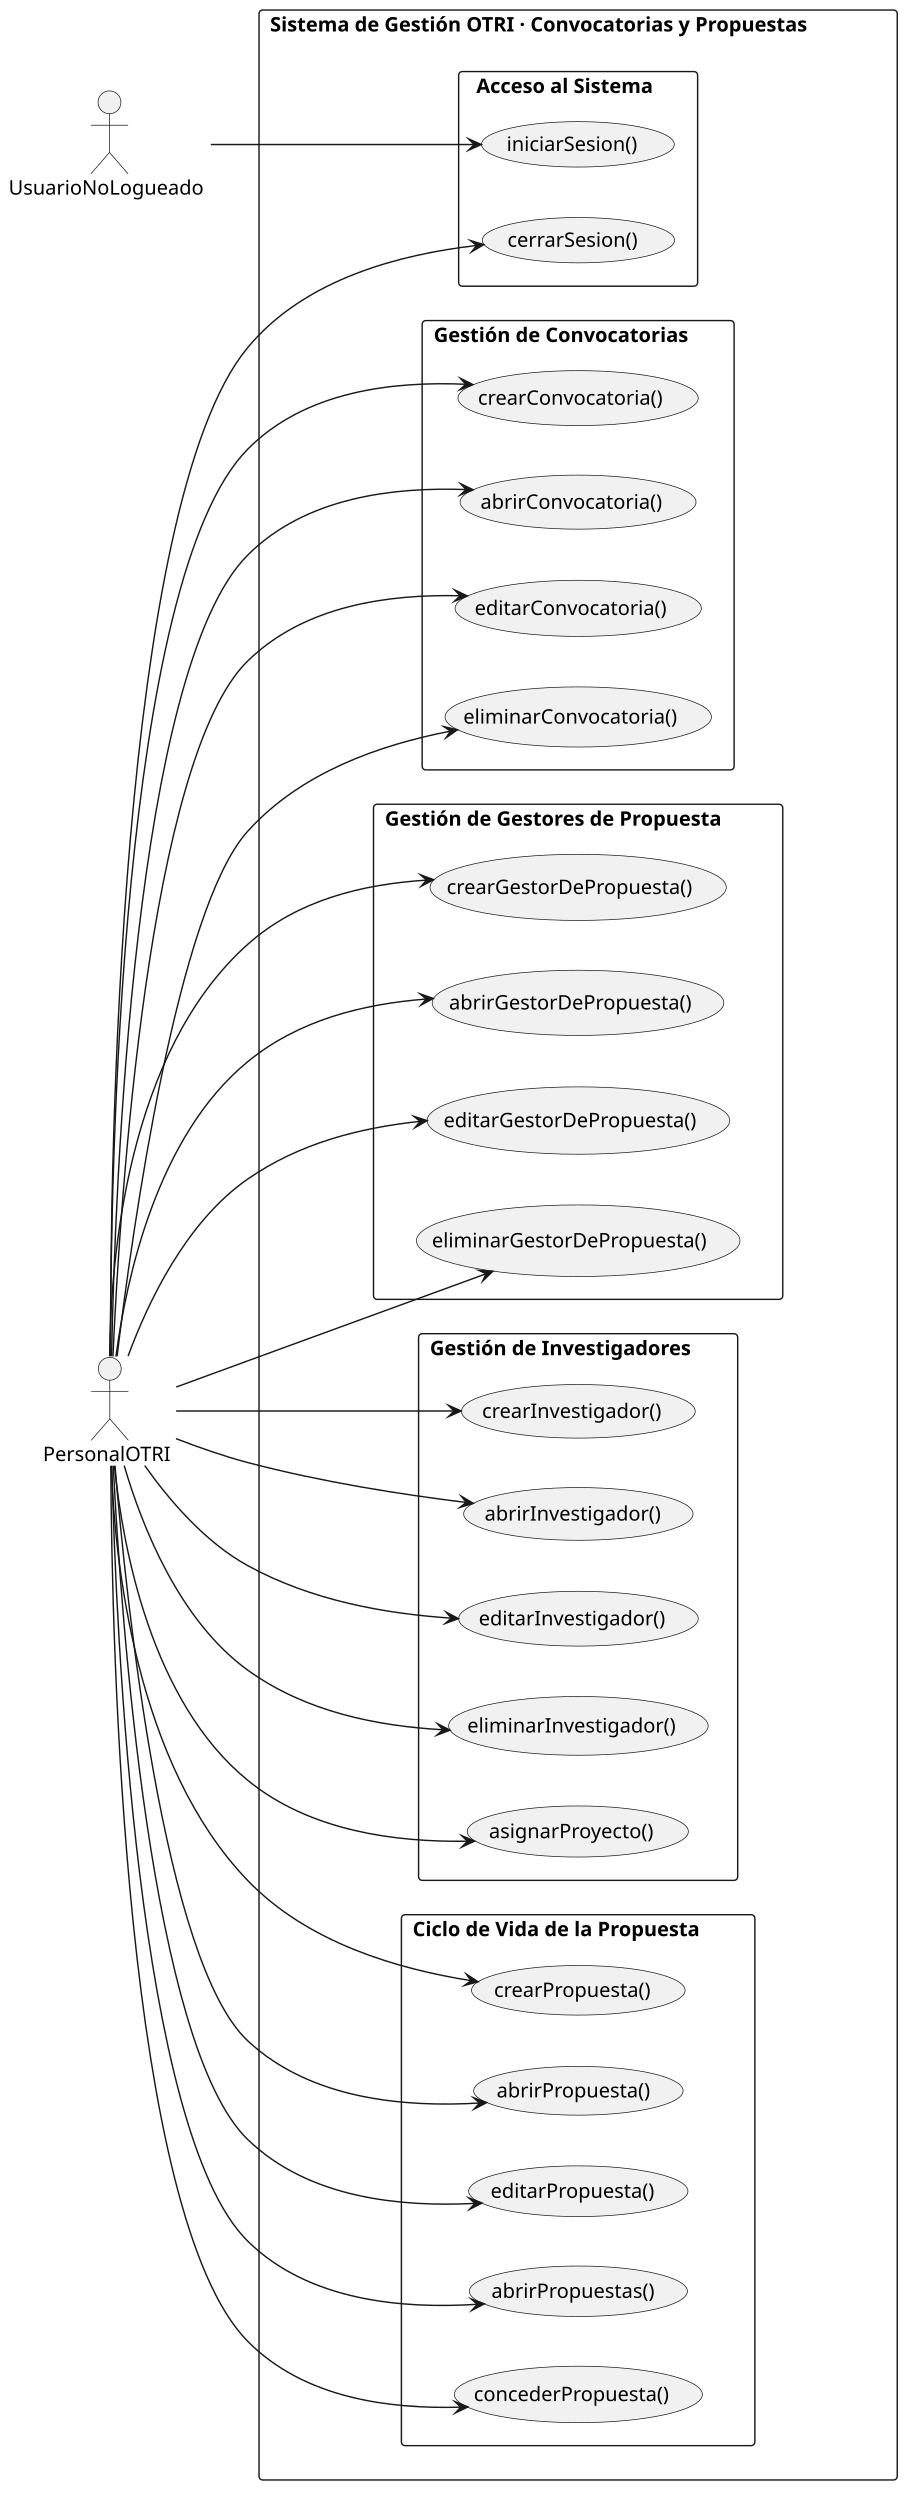
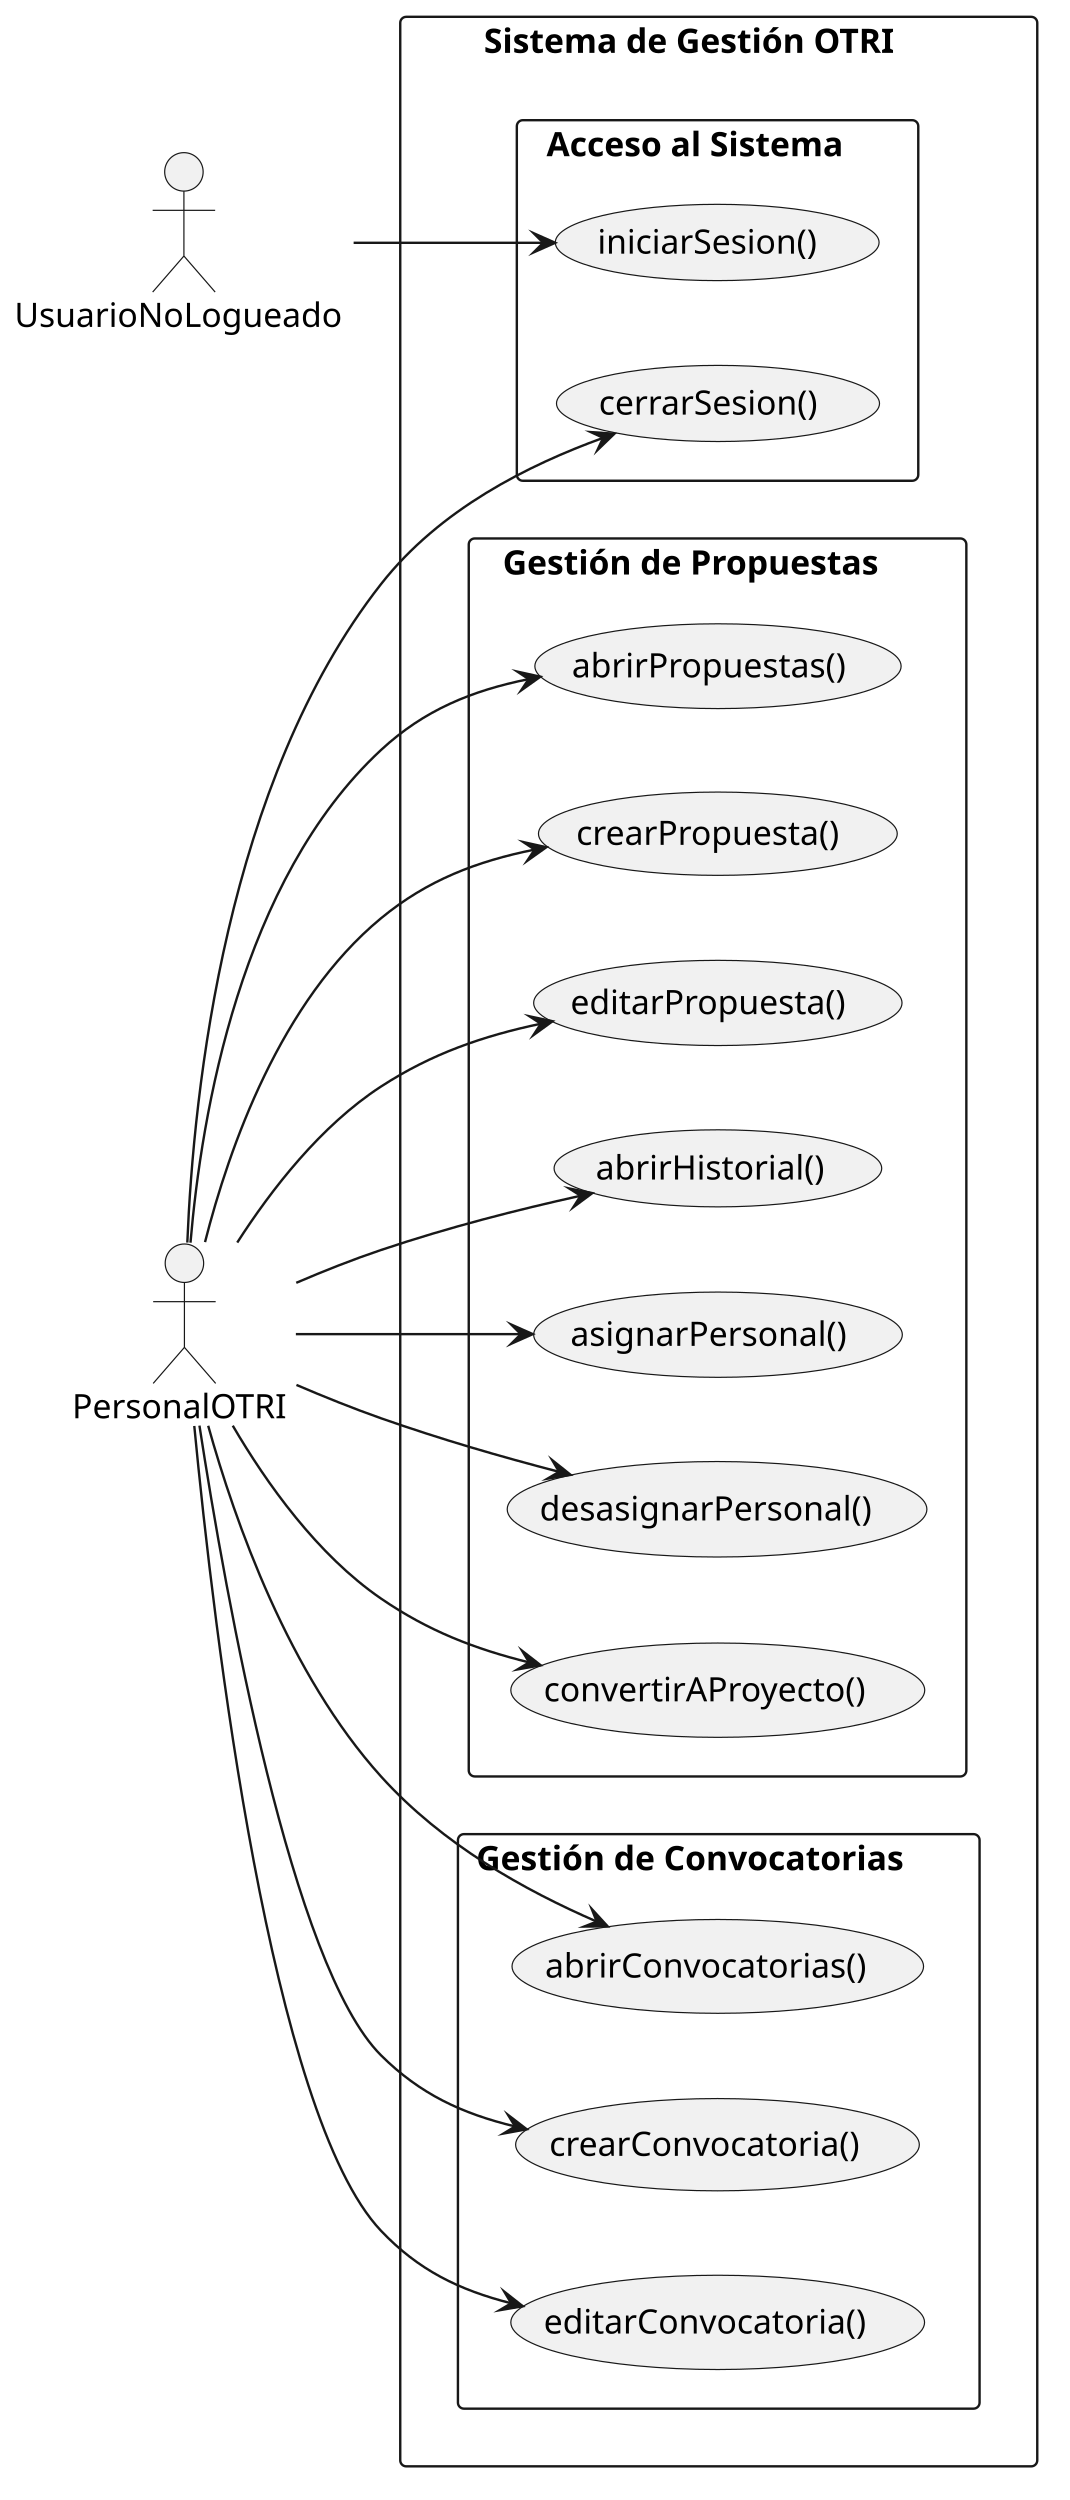
- <svg xmlns="http://www.w3.org/2000/svg" version="1.1" data-diagram-type="DESCRIPTION" style="width:641px;height:1747px;background:#FFFFFF;" width="641px" height="1747px" viewBox="0 0 641 1747" zoomAndPan="magnify" preserveAspectRatio="none" contentStyleType="text/css">
+ <svg xmlns="http://www.w3.org/2000/svg" version="1.1" data-diagram-type="DESCRIPTION" style="width:445px;height:1040px;background:#FFFFFF;" width="445px" height="1040px" viewBox="0 0 445 1040" zoomAndPan="magnify" preserveAspectRatio="none" contentStyleType="text/css">
  <defs />
  <g font-family="sans-serif" lengthAdjust="spacing">
-     <g class="cluster" data-qualified-name="Sistema de Gesti.n OTRI . Convocatorias y Propuestas" id="ent0003" data-source-line="6">
-       <rect x="181" y="7" width="446" height="1726" fill="none" style="stroke:#181818;stroke-width:1;" rx="2.5" ry="2.5" />
-       <text x="188.716" y="21.995" fill="#000" font-size="14" textLength="430.568" font-weight="700">Sistema de Gestión OTRI · Convocatorias y Propuestas</text>
+     <g class="cluster" data-qualified-name="Sistema de Gesti.n OTRI" id="ent0003" data-source-line="9">
+       <rect x="166.5" y="7" width="265" height="1019" fill="none" style="stroke:#181818;stroke-width:1;" rx="2.5" ry="2.5" />
+       <text x="201.294" y="21.995" fill="#000" font-size="14" textLength="195.412" font-weight="700">Sistema de Gestión OTRI</text>
    </g>
-     <g class="cluster" data-qualified-name="Sistema de Gesti.n OTRI . Convocatorias y Propuestas.Acceso al Sistema" id="ent0004" data-source-line="7">
-       <rect x="320.5" y="50" width="167" height="150" fill="none" style="stroke:#181818;stroke-width:1;" rx="2.5" ry="2.5" />
-       <text x="332.845" y="64.995" fill="#000" font-size="14" textLength="142.311" font-weight="700">Acceso al Sistema</text>
+     <g class="cluster" data-qualified-name="Sistema de Gesti.n OTRI.Acceso al Sistema" id="ent0004" data-source-line="11">
+       <rect x="215" y="50" width="167" height="150" fill="none" style="stroke:#181818;stroke-width:1;" rx="2.5" ry="2.5" />
+       <text x="227.345" y="64.995" fill="#000" font-size="14" textLength="142.311" font-weight="700">Acceso al Sistema</text>
    </g>
-     <g class="cluster" data-qualified-name="Sistema de Gesti.n OTRI . Convocatorias y Propuestas.Gesti.n de Convocatorias" id="ent0007" data-source-line="11">
-       <rect x="295" y="224" width="218" height="314" fill="none" style="stroke:#181818;stroke-width:1;" rx="2.5" ry="2.5" />
-       <text x="303.098" y="238.995" fill="#000" font-size="14" textLength="201.804" font-weight="700">Gestión de Convocatorias</text>
+     <g class="cluster" data-qualified-name="Sistema de Gesti.n OTRI.Gesti.n de Propuestas" id="ent0007" data-source-line="16">
+       <rect x="195" y="224" width="207" height="515" fill="none" style="stroke:#181818;stroke-width:1;" rx="2.5" ry="2.5" />
+       <text x="209.134" y="238.995" fill="#000" font-size="14" textLength="178.732" font-weight="700">Gestión de Propuestas</text>
    </g>
-     <g class="cluster" data-qualified-name="Sistema de Gesti.n OTRI . Convocatorias y Propuestas.Gesti.n de Gestores de Propuesta" id="ent0012" data-source-line="17">
-       <rect x="261" y="562" width="286" height="346" fill="none" style="stroke:#181818;stroke-width:1;" rx="2.5" ry="2.5" />
-       <text x="268.987" y="576.995" fill="#000" font-size="14" textLength="270.026" font-weight="700">Gestión de Gestores de Propuesta</text>
+     <g class="cluster" data-qualified-name="Sistema de Gesti.n OTRI.Gesti.n de Convocatorias" id="ent0015" data-source-line="26">
+       <rect x="190.5" y="763" width="217" height="239" fill="none" style="stroke:#181818;stroke-width:1;" rx="2.5" ry="2.5" />
+       <text x="198.098" y="777.995" fill="#000" font-size="14" textLength="201.804" font-weight="700">Gestión de Convocatorias</text>
    </g>
-     <g class="cluster" data-qualified-name="Sistema de Gesti.n OTRI . Convocatorias y Propuestas.Gesti.n de Investigadores" id="ent0017" data-source-line="23">
-       <rect x="292.5" y="932" width="223" height="382" fill="none" style="stroke:#181818;stroke-width:1;" rx="2.5" ry="2.5" />
-       <text x="300.439" y="946.995" fill="#000" font-size="14" textLength="207.122" font-weight="700">Gestión de Investigadores</text>
+     <g class="entity" data-qualified-name="Sistema de Gesti.n OTRI.Acceso al Sistema.UC1" id="ent0005" data-source-line="12">
+       <ellipse cx="298.35" cy="100.87" rx="67.35" ry="15.87" fill="#F1F1F1" style="stroke:#181818;stroke-width:0.5;" />
+       <text x="248.54" y="105.519" fill="#000" font-size="14" textLength="99.62">iniciarSesion()</text>
    </g>
-     <g class="cluster" data-qualified-name="Sistema de Gesti.n OTRI . Convocatorias y Propuestas.Ciclo de Vida de la Propuesta" id="ent0023" data-source-line="30">
-       <rect x="280.5" y="1338" width="247" height="371" fill="none" style="stroke:#181818;stroke-width:1;" rx="2.5" ry="2.5" />
-       <text x="288.36" y="1352.995" fill="#000" font-size="14" textLength="231.28" font-weight="700">Ciclo de Vida de la Propuesta</text>
+     <g class="entity" data-qualified-name="Sistema de Gesti.n OTRI.Acceso al Sistema.UC2" id="ent0006" data-source-line="13">
+       <ellipse cx="298.689" cy="167.838" rx="67.189" ry="15.838" fill="#F1F1F1" style="stroke:#181818;stroke-width:0.5;" />
+       <text x="249.088" y="172.486" fill="#000" font-size="14" textLength="99.203">cerrarSesion()</text>
    </g>
-     <g class="entity" data-qualified-name="Sistema de Gesti.n OTRI . Convocatorias y Propuestas.Acceso al Sistema.iniciarSesion" id="ent0005" data-source-line="8">
-       <ellipse cx="403.85" cy="100.87" rx="67.35" ry="15.87" fill="#F1F1F1" style="stroke:#181818;stroke-width:0.5;" />
-       <text x="354.04" y="105.519" fill="#000" font-size="14" textLength="99.62">iniciarSesion()</text>
+     <g class="entity" data-qualified-name="Sistema de Gesti.n OTRI.Gesti.n de Propuestas.UC3" id="ent0008" data-source-line="17">
+       <ellipse cx="298.682" cy="277.136" rx="76.182" ry="17.636" fill="#F1F1F1" style="stroke:#181818;stroke-width:0.5;" />
+       <text x="237.89" y="281.785" fill="#000" font-size="14" textLength="121.584">abrirPropuestas()</text>
    </g>
-     <g class="entity" data-qualified-name="Sistema de Gesti.n OTRI . Convocatorias y Propuestas.Acceso al Sistema.cerrarSesion" id="ent0006" data-source-line="9">
-       <ellipse cx="404.189" cy="167.838" rx="67.189" ry="15.838" fill="#F1F1F1" style="stroke:#181818;stroke-width:0.5;" />
-       <text x="354.588" y="172.486" fill="#000" font-size="14" textLength="99.203">cerrarSesion()</text>
+     <g class="entity" data-qualified-name="Sistema de Gesti.n OTRI.Gesti.n de Propuestas.UC4" id="ent0009" data-source-line="18">
+       <ellipse cx="298.628" cy="346.826" rx="74.628" ry="17.326" fill="#F1F1F1" style="stroke:#181818;stroke-width:0.5;" />
+       <text x="239.716" y="351.474" fill="#000" font-size="14" textLength="117.824">crearPropuesta()</text>
    </g>
-     <g class="entity" data-qualified-name="Sistema de Gesti.n OTRI . Convocatorias y Propuestas.Gesti.n de Convocatorias.crearConvocatoria" id="ent0008" data-source-line="12">
-       <ellipse cx="403.97" cy="278.194" rx="83.97" ry="19.194" fill="#F1F1F1" style="stroke:#181818;stroke-width:0.5;" />
-       <text x="333.997" y="282.842" fill="#000" font-size="14" textLength="139.945">crearConvocatoria()</text>
+     <g class="entity" data-qualified-name="Sistema de Gesti.n OTRI.Gesti.n de Propuestas.UC5" id="ent0010" data-source-line="19">
+       <ellipse cx="298.62" cy="417.224" rx="76.62" ry="17.724" fill="#F1F1F1" style="stroke:#181818;stroke-width:0.5;" />
+       <text x="237.301" y="421.872" fill="#000" font-size="14" textLength="122.637">editarPropuesta()</text>
    </g>
-     <g class="entity" data-qualified-name="Sistema de Gesti.n OTRI . Convocatorias y Propuestas.Gesti.n de Convocatorias.abrirConvocatoria" id="ent0009" data-source-line="13">
-       <ellipse cx="403.948" cy="350.89" rx="82.448" ry="18.89" fill="#F1F1F1" style="stroke:#181818;stroke-width:0.5;" />
-       <text x="335.742" y="355.538" fill="#000" font-size="14" textLength="136.411">abrirConvocatoria()</text>
+     <g class="entity" data-qualified-name="Sistema de Gesti.n OTRI.Gesti.n de Propuestas.UC6" id="ent0011" data-source-line="20">
+       <ellipse cx="298.647" cy="486.029" rx="68.147" ry="16.029" fill="#F1F1F1" style="stroke:#181818;stroke-width:0.5;" />
+       <text x="247.812" y="490.678" fill="#000" font-size="14" textLength="101.671">abrirHistorial()</text>
    </g>
-     <g class="entity" data-qualified-name="Sistema de Gesti.n OTRI . Convocatorias y Propuestas.Gesti.n de Convocatorias.editarConvocatoria" id="ent0010" data-source-line="14">
-       <ellipse cx="404.058" cy="425.112" rx="86.058" ry="19.612" fill="#F1F1F1" style="stroke:#181818;stroke-width:0.5;" />
-       <text x="331.679" y="429.76" fill="#000" font-size="14" textLength="144.758">editarConvocatoria()</text>
+     <g class="entity" data-qualified-name="Sistema de Gesti.n OTRI.Gesti.n de Propuestas.UC7" id="ent0012" data-source-line="21">
+       <ellipse cx="298.685" cy="555.237" rx="76.685" ry="17.737" fill="#F1F1F1" style="stroke:#181818;stroke-width:0.5;" />
+       <text x="237.288" y="559.885" fill="#000" font-size="14" textLength="122.794">asignarPersonal()</text>
    </g>
-     <g class="entity" data-qualified-name="Sistema de Gesti.n OTRI . Convocatorias y Propuestas.Gesti.n de Convocatorias.eliminarConvocatoria" id="ent0011" data-source-line="15">
-       <ellipse cx="404.077" cy="501.015" rx="93.077" ry="21.015" fill="#F1F1F1" style="stroke:#181818;stroke-width:0.5;" />
-       <text x="323.741" y="505.664" fill="#000" font-size="14" textLength="160.672">eliminarConvocatoria()</text>
+     <g class="entity" data-qualified-name="Sistema de Gesti.n OTRI.Gesti.n de Propuestas.UC8" id="ent0013" data-source-line="22">
+       <ellipse cx="298.294" cy="627.859" rx="87.294" ry="19.859" fill="#F1F1F1" style="stroke:#181818;stroke-width:0.5;" />
+       <text x="224.5" y="632.507" fill="#000" font-size="14" textLength="147.588">desasignarPersonal()</text>
    </g>
-     <g class="entity" data-qualified-name="Sistema de Gesti.n OTRI . Convocatorias y Propuestas.Gesti.n de Gestores de Propuesta.crearGestorDePropuesta" id="ent0013" data-source-line="18">
-       <ellipse cx="404.019" cy="620.104" rx="103.519" ry="23.104" fill="#F1F1F1" style="stroke:#181818;stroke-width:0.5;" />
-       <text x="312.127" y="624.752" fill="#000" font-size="14" textLength="183.784">crearGestorDePropuesta()</text>
+     <g class="entity" data-qualified-name="Sistema de Gesti.n OTRI.Gesti.n de Propuestas.UC9" id="ent0014" data-source-line="23">
+       <ellipse cx="298.594" cy="703.119" rx="86.094" ry="19.619" fill="#F1F1F1" style="stroke:#181818;stroke-width:0.5;" />
+       <text x="226.174" y="707.767" fill="#000" font-size="14" textLength="144.84">convertirAProyecto()</text>
    </g>
-     <g class="entity" data-qualified-name="Sistema de Gesti.n OTRI . Convocatorias y Propuestas.Gesti.n de Gestores de Propuesta.abrirGestorDePropuesta" id="ent0014" data-source-line="19">
-       <ellipse cx="403.906" cy="700.781" rx="101.906" ry="22.781" fill="#F1F1F1" style="stroke:#181818;stroke-width:0.5;" />
-       <text x="313.781" y="705.43" fill="#000" font-size="14" textLength="180.25">abrirGestorDePropuesta()</text>
+     <g class="entity" data-qualified-name="Sistema de Gesti.n OTRI.Gesti.n de Convocatorias.UC10" id="ent0016" data-source-line="27">
+       <ellipse cx="298.6" cy="818.02" rx="85.6" ry="19.52" fill="#F1F1F1" style="stroke:#181818;stroke-width:0.5;" />
+       <text x="226.747" y="822.668" fill="#000" font-size="14" textLength="143.705">abrirConvocatorias()</text>
    </g>
-     <g class="entity" data-qualified-name="Sistema de Gesti.n OTRI . Convocatorias y Propuestas.Gesti.n de Gestores de Propuesta.editarGestorDePropuesta" id="ent0015" data-source-line="20">
-       <ellipse cx="404.223" cy="783.045" rx="105.723" ry="23.545" fill="#F1F1F1" style="stroke:#181818;stroke-width:0.5;" />
-       <text x="309.925" y="787.693" fill="#000" font-size="14" textLength="188.597">editarGestorDePropuesta()</text>
+     <g class="entity" data-qualified-name="Sistema de Gesti.n OTRI.Gesti.n de Convocatorias.UC11" id="ent0017" data-source-line="28">
+       <ellipse cx="298.47" cy="892.194" rx="83.97" ry="19.194" fill="#F1F1F1" style="stroke:#181818;stroke-width:0.5;" />
+       <text x="228.497" y="896.842" fill="#000" font-size="14" textLength="139.945">crearConvocatoria()</text>
    </g>
-     <g class="entity" data-qualified-name="Sistema de Gesti.n OTRI . Convocatorias y Propuestas.Gesti.n de Gestores de Propuesta.eliminarGestorDePropuesta" id="ent0016" data-source-line="21">
-       <ellipse cx="404.073" cy="867.015" rx="113.073" ry="25.015" fill="#F1F1F1" style="stroke:#181818;stroke-width:0.5;" />
-       <text x="301.818" y="871.663" fill="#000" font-size="14" textLength="204.511">eliminarGestorDePropuesta()</text>
+     <g class="entity" data-qualified-name="Sistema de Gesti.n OTRI.Gesti.n de Convocatorias.UC12" id="ent0018" data-source-line="29">
+       <ellipse cx="298.558" cy="966.112" rx="86.058" ry="19.612" fill="#F1F1F1" style="stroke:#181818;stroke-width:0.5;" />
+       <text x="226.179" y="970.76" fill="#000" font-size="14" textLength="144.758">editarConvocatoria()</text>
    </g>
-     <g class="entity" data-qualified-name="Sistema de Gesti.n OTRI . Convocatorias y Propuestas.Gesti.n de Investigadores.crearInvestigador" id="ent0018" data-source-line="24">
-       <ellipse cx="404.16" cy="986.232" rx="81.66" ry="18.732" fill="#F1F1F1" style="stroke:#181818;stroke-width:0.5;" />
-       <text x="336.874" y="990.88" fill="#000" font-size="14" textLength="134.572">crearInvestigador()</text>
-     </g>
-     <g class="entity" data-qualified-name="Sistema de Gesti.n OTRI . Convocatorias y Propuestas.Gesti.n de Investigadores.abrirInvestigador" id="ent0019" data-source-line="25">
-       <ellipse cx="404.154" cy="1057.931" rx="80.154" ry="18.431" fill="#F1F1F1" style="stroke:#181818;stroke-width:0.5;" />
-       <text x="338.635" y="1062.579" fill="#000" font-size="14" textLength="131.038">abrirInvestigador()</text>
-     </g>
-     <g class="entity" data-qualified-name="Sistema de Gesti.n OTRI . Convocatorias y Propuestas.Gesti.n de Investigadores.editarInvestigador" id="ent0020" data-source-line="26">
-       <ellipse cx="404.228" cy="1131.146" rx="83.728" ry="19.146" fill="#F1F1F1" style="stroke:#181818;stroke-width:0.5;" />
-       <text x="334.535" y="1135.794" fill="#000" font-size="14" textLength="139.385">editarInvestigador()</text>
-     </g>
-     <g class="entity" data-qualified-name="Sistema de Gesti.n OTRI . Convocatorias y Propuestas.Gesti.n de Investigadores.eliminarInvestigador" id="ent0021" data-source-line="27">
-       <ellipse cx="404.189" cy="1206.038" rx="90.689" ry="20.538" fill="#F1F1F1" style="stroke:#181818;stroke-width:0.5;" />
-       <text x="326.54" y="1210.686" fill="#000" font-size="14" textLength="155.299">eliminarInvestigador()</text>
-     </g>
-     <g class="entity" data-qualified-name="Sistema de Gesti.n OTRI . Convocatorias y Propuestas.Gesti.n de Investigadores.asignarProyecto" id="ent0022" data-source-line="28">
-       <ellipse cx="403.77" cy="1279.854" rx="77.27" ry="17.854" fill="#F1F1F1" style="stroke:#181818;stroke-width:0.5;" />
-       <text x="341.672" y="1284.502" fill="#000" font-size="14" textLength="124.195">asignarProyecto()</text>
-     </g>
-     <g class="entity" data-qualified-name="Sistema de Gesti.n OTRI . Convocatorias y Propuestas.Ciclo de Vida de la Propuesta.crearPropuesta" id="ent0024" data-source-line="31">
-       <ellipse cx="404.128" cy="1390.826" rx="74.628" ry="17.326" fill="#F1F1F1" style="stroke:#181818;stroke-width:0.5;" />
-       <text x="345.216" y="1395.474" fill="#000" font-size="14" textLength="117.824">crearPropuesta()</text>
-     </g>
-     <g class="entity" data-qualified-name="Sistema de Gesti.n OTRI . Convocatorias y Propuestas.Ciclo de Vida de la Propuesta.abrirPropuesta" id="ent0025" data-source-line="32">
-       <ellipse cx="404.182" cy="1461.036" rx="73.182" ry="17.036" fill="#F1F1F1" style="stroke:#181818;stroke-width:0.5;" />
-       <text x="347.037" y="1465.685" fill="#000" font-size="14" textLength="114.29">abrirPropuesta()</text>
-     </g>
-     <g class="entity" data-qualified-name="Sistema de Gesti.n OTRI . Convocatorias y Propuestas.Ciclo de Vida de la Propuesta.editarPropuesta" id="ent0026" data-source-line="33">
-       <ellipse cx="404.12" cy="1531.224" rx="76.62" ry="17.724" fill="#F1F1F1" style="stroke:#181818;stroke-width:0.5;" />
-       <text x="342.801" y="1535.872" fill="#000" font-size="14" textLength="122.637">editarPropuesta()</text>
-     </g>
-     <g class="entity" data-qualified-name="Sistema de Gesti.n OTRI . Convocatorias y Propuestas.Ciclo de Vida de la Propuesta.abrirPropuestas" id="ent0027" data-source-line="34">
-       <ellipse cx="404.182" cy="1601.136" rx="76.182" ry="17.636" fill="#F1F1F1" style="stroke:#181818;stroke-width:0.5;" />
-       <text x="343.39" y="1605.785" fill="#000" font-size="14" textLength="121.584">abrirPropuestas()</text>
-     </g>
-     <g class="entity" data-qualified-name="Sistema de Gesti.n OTRI . Convocatorias y Propuestas.Ciclo de Vida de la Propuesta.concederPropuesta" id="ent0028" data-source-line="35">
-       <ellipse cx="404.154" cy="1673.231" rx="86.654" ry="19.731" fill="#F1F1F1" style="stroke:#181818;stroke-width:0.5;" />
-       <text x="331.092" y="1677.879" fill="#000" font-size="14" textLength="146.125">concederPropuesta()</text>
-     </g>
-     <g class="entity" data-qualified-name="UsuarioNoLogueado" id="ent0001" data-source-line="4">
+     <g class="entity" data-qualified-name="Usuario" id="ent0001" data-source-line="6">
      <ellipse cx="76.506" cy="71.5" rx="8" ry="8" fill="#F1F1F1" style="stroke:#181818;stroke-width:0.5;" />
      <path d="M76.506,79.5 L76.506,106.5 M63.506,87.5 L89.506,87.5 M76.506,106.5 L63.506,121.5 M76.506,106.5 L89.506,121.5" style="stroke:#181818;stroke-width:0.5;" fill="none" />
      <text x="6" y="135.995" fill="#000" font-size="14" textLength="141.012">UsuarioNoLogueado</text>
    </g>
-     <g class="entity" data-qualified-name="PersonalOTRI" id="ent0002" data-source-line="5">
-       <ellipse cx="76.72" cy="956.5" rx="8" ry="8" fill="#F1F1F1" style="stroke:#181818;stroke-width:0.5;" />
-       <path d="M76.72,964.5 L76.72,991.5 M63.72,972.5 L89.72,972.5 M76.72,991.5 L63.72,1006.5 M76.72,991.5 L89.72,1006.5" style="stroke:#181818;stroke-width:0.5;" fill="none" />
-       <text x="30" y="1020.995" fill="#000" font-size="14" textLength="93.44">PersonalOTRI</text>
+     <g class="entity" data-qualified-name="Personal" id="ent0002" data-source-line="7">
+       <ellipse cx="76.72" cy="525.5" rx="8" ry="8" fill="#F1F1F1" style="stroke:#181818;stroke-width:0.5;" />
+       <path d="M76.72,533.5 L76.72,560.5 M63.72,541.5 L89.72,541.5 M76.72,560.5 L63.72,575.5 M76.72,560.5 L89.72,575.5" style="stroke:#181818;stroke-width:0.5;" fill="none" />
+       <text x="30" y="589.995" fill="#000" font-size="14" textLength="93.44">PersonalOTRI</text>
    </g>
-     <g class="link" data-entity-1="ent0001" data-entity-2="ent0005" id="lnk29" data-source-line="38" data-link-type="dependency">
-       <path d="M147.33,101 C203.28,101 276.25,101 331.35,101" style="stroke:#181818;stroke-width:1;" fill="none" id="UsuarioNoLogueado-to-iniciarSesion" />
-       <polygon points="336.35,101,327.35,97,331.35,101,327.35,105,336.35,101" fill="#181818" style="stroke:#181818;stroke-width:1;stroke-linejoin:miter;stroke-miterlimit:10;" />
+     <g class="link" data-entity-1="ent0001" data-entity-2="ent0005" id="lnk19" data-source-line="34" data-link-type="dependency">
+       <path d="M147.11,101 C173.92,101 199.45,101 225.97,101" style="stroke:#181818;stroke-width:1;" fill="none" id="Usuario-to-UC1" />
+       <polygon points="230.97,101,221.97,97,225.97,101,221.97,105,230.97,101" fill="#181818" style="stroke:#181818;stroke-width:1;stroke-linejoin:miter;stroke-miterlimit:10;" />
    </g>
-     <g class="link" data-entity-1="ent0002" data-entity-2="ent0006" id="lnk30" data-source-line="39" data-link-type="dependency">
-       <path d="M77.21,947.56 C76.94,811.03 82.89,351.8 173,243 C213.18,194.48 280.273,177.644 333.063,171.544" style="stroke:#181818;stroke-width:1;" fill="none" id="PersonalOTRI-to-cerrarSesion" />
-       <polygon points="338.03,170.97,328.63,168.03,333.063,171.544,329.549,175.977,338.03,170.97" fill="#181818" style="stroke:#181818;stroke-width:1;stroke-linejoin:miter;stroke-miterlimit:10;" />
+     <g class="link" data-entity-1="ent0002" data-entity-2="ent0006" id="lnk20" data-source-line="37" data-link-type="dependency">
+       <path d="M77.92,516.91 C80.51,453.53 94.01,325.24 158.5,243 C183.03,211.71 219.672,193.522 250.902,182.142" style="stroke:#181818;stroke-width:1;" fill="none" id="Personal-to-UC2" />
+       <polygon points="255.6,180.43,245.774,179.753,250.902,182.142,248.513,187.27,255.6,180.43" fill="#181818" style="stroke:#181818;stroke-width:1;stroke-linejoin:miter;stroke-miterlimit:10;" />
    </g>
-     <g class="link" data-entity-1="ent0002" data-entity-2="ent0008" id="lnk31" data-source-line="40" data-link-type="dependency">
-       <path d="M77.22,947.65 C77.12,818.8 83.85,404.41 173,314 C213.22,273.2 274.425,266.337 325.495,268.517" style="stroke:#181818;stroke-width:1;" fill="none" id="PersonalOTRI-to-crearConvocatoria" />
-       <polygon points="330.49,268.73,321.669,264.35,325.495,268.517,321.328,272.343,330.49,268.73" fill="#181818" style="stroke:#181818;stroke-width:1;stroke-linejoin:miter;stroke-miterlimit:10;" />
+     <g class="link" data-entity-1="ent0002" data-entity-2="ent0008" id="lnk21" data-source-line="40" data-link-type="dependency">
+       <path d="M79.24,516.96 C83.79,463.37 100.14,366.13 158.5,312 C176.47,295.33 196.29,287.306 219.91,282.506" style="stroke:#181818;stroke-width:1;" fill="none" id="Personal-to-UC3" />
+       <polygon points="224.81,281.51,215.194,279.382,219.91,282.506,216.787,287.222,224.81,281.51" fill="#181818" style="stroke:#181818;stroke-width:1;stroke-linejoin:miter;stroke-miterlimit:10;" />
    </g>
-     <g class="link" data-entity-1="ent0002" data-entity-2="ent0009" id="lnk32" data-source-line="41" data-link-type="dependency">
-       <path d="M77.98,947.76 C80.31,828.59 93.87,467.22 173,388 C213.51,347.44 274.683,340.27 325.673,342.11" style="stroke:#181818;stroke-width:1;" fill="none" id="PersonalOTRI-to-abrirConvocatoria" />
-       <polygon points="330.67,342.29,321.82,337.968,325.673,342.11,321.532,345.963,330.67,342.29" fill="#181818" style="stroke:#181818;stroke-width:1;stroke-linejoin:miter;stroke-miterlimit:10;" />
+     <g class="link" data-entity-1="ent0002" data-entity-2="ent0009" id="lnk22" data-source-line="41" data-link-type="dependency">
+       <path d="M85.29,516.71 C95.37,477.13 116.8,416.4 158.5,382 C177.79,366.08 198.459,358.259 222.399,353.429" style="stroke:#181818;stroke-width:1;" fill="none" id="Personal-to-UC4" />
+       <polygon points="227.3,352.44,217.687,350.299,222.399,353.429,219.269,358.141,227.3,352.44" fill="#181818" style="stroke:#181818;stroke-width:1;stroke-linejoin:miter;stroke-miterlimit:10;" />
    </g>
-     <g class="link" data-entity-1="ent0002" data-entity-2="ent0010" id="lnk33" data-source-line="42" data-link-type="dependency">
-       <path d="M78.92,947.9 C83.81,839.02 103.63,529.94 173,462 C212.8,423.02 271.361,415.154 321.591,416.324" style="stroke:#181818;stroke-width:1;" fill="none" id="PersonalOTRI-to-editarConvocatoria" />
-       <polygon points="326.59,416.44,317.686,412.232,321.591,416.324,317.499,420.229,326.59,416.44" fill="#181818" style="stroke:#181818;stroke-width:1;stroke-linejoin:miter;stroke-miterlimit:10;" />
+     <g class="link" data-entity-1="ent0002" data-entity-2="ent0010" id="lnk23" data-source-line="42" data-link-type="dependency">
+       <path d="M98.69,516.91 C112.88,494.81 133.5,468.22 158.5,452 C179.69,438.25 201.038,430.936 224.988,425.866" style="stroke:#181818;stroke-width:1;" fill="none" id="Personal-to-UC5" />
+       <polygon points="229.88,424.83,220.247,422.781,224.988,425.866,221.904,430.607,229.88,424.83" fill="#181818" style="stroke:#181818;stroke-width:1;stroke-linejoin:miter;stroke-miterlimit:10;" />
    </g>
-     <g class="link" data-entity-1="ent0002" data-entity-2="ent0011" id="lnk34" data-source-line="43" data-link-type="dependency">
-       <path d="M81.81,947.78 C92.69,857.66 123.95,635.39 173,581 C210.37,539.56 265.452,520.537 314.782,510.917" style="stroke:#181818;stroke-width:1;" fill="none" id="PersonalOTRI-to-eliminarConvocatoria" />
-       <polygon points="319.69,509.96,310.091,507.757,314.782,510.917,311.622,515.609,319.69,509.96" fill="#181818" style="stroke:#181818;stroke-width:1;stroke-linejoin:miter;stroke-miterlimit:10;" />
+     <g class="link" data-entity-1="ent0002" data-entity-2="ent0011" id="lnk24" data-source-line="43" data-link-type="dependency">
+       <path d="M123.24,533.65 C134.61,528.78 146.88,523.9 158.5,520 C187.12,510.39 215,503.337 241.53,497.427" style="stroke:#181818;stroke-width:1;" fill="none" id="Personal-to-UC6" />
+       <polygon points="246.41,496.34,236.756,494.393,241.53,497.427,238.495,502.201,246.41,496.34" fill="#181818" style="stroke:#181818;stroke-width:1;stroke-linejoin:miter;stroke-miterlimit:10;" />
    </g>
-     <g class="link" data-entity-1="ent0002" data-entity-2="ent0013" id="lnk35" data-source-line="44" data-link-type="dependency">
-       <path d="M76.6,947.87 C77.21,879.2 89.1,734.94 173,660 C207.99,628.75 253.37,617.899 298.06,615.039" style="stroke:#181818;stroke-width:1;" fill="none" id="PersonalOTRI-to-crearGestorDePropuesta" />
-       <polygon points="303.05,614.72,293.813,611.303,298.06,615.039,294.324,619.287,303.05,614.72" fill="#181818" style="stroke:#181818;stroke-width:1;stroke-linejoin:miter;stroke-miterlimit:10;" />
+     <g class="link" data-entity-1="ent0002" data-entity-2="ent0012" id="lnk25" data-source-line="44" data-link-type="dependency">
+       <path d="M123.08,555 C151.53,555 183.84,555 216.66,555" style="stroke:#181818;stroke-width:1;" fill="none" id="Personal-to-UC7" />
+       <polygon points="221.66,555,212.66,551,216.66,555,212.66,559,221.66,555" fill="#181818" style="stroke:#181818;stroke-width:1;stroke-linejoin:miter;stroke-miterlimit:10;" />
    </g>
-     <g class="link" data-entity-1="ent0002" data-entity-2="ent0014" id="lnk36" data-source-line="45" data-link-type="dependency">
-       <path d="M81.02,947.99 C88.2,893.47 109.7,793.94 173,742 C208.9,712.54 253.716,701.626 297.796,698.126" style="stroke:#181818;stroke-width:1;" fill="none" id="PersonalOTRI-to-abrirGestorDePropuesta" />
-       <polygon points="302.78,697.73,293.492,694.455,297.796,698.126,294.125,702.43,302.78,697.73" fill="#181818" style="stroke:#181818;stroke-width:1;stroke-linejoin:miter;stroke-miterlimit:10;" />
+     <g class="link" data-entity-1="ent0002" data-entity-2="ent0013" id="lnk26" data-source-line="45" data-link-type="dependency">
+       <path d="M123.32,576.13 C134.69,581 146.94,585.94 158.5,590 C184,598.94 207.882,605.836 232.572,612.286" style="stroke:#181818;stroke-width:1;" fill="none" id="Personal-to-UC8" />
+       <polygon points="237.41,613.55,229.713,607.405,232.572,612.286,227.691,615.145,237.41,613.55" fill="#181818" style="stroke:#181818;stroke-width:1;stroke-linejoin:miter;stroke-miterlimit:10;" />
    </g>
-     <g class="link" data-entity-1="ent0002" data-entity-2="ent0015" id="lnk37" data-source-line="46" data-link-type="dependency">
-       <path d="M89.49,947.67 C103.36,909.99 129.97,853.9 173,824 C209.31,798.77 251.418,788.122 293.528,783.612" style="stroke:#181818;stroke-width:1;" fill="none" id="PersonalOTRI-to-editarGestorDePropuesta" />
-       <polygon points="298.5,783.08,289.125,780.061,293.528,783.612,289.977,788.016,298.5,783.08" fill="#181818" style="stroke:#181818;stroke-width:1;stroke-linejoin:miter;stroke-miterlimit:10;" />
+     <g class="link" data-entity-1="ent0002" data-entity-2="ent0014" id="lnk27" data-source-line="46" data-link-type="dependency">
+       <path d="M96.83,593.08 C110.86,617.06 132,646.82 158.5,665 C178.1,678.45 197.437,685.947 220.117,691.567" style="stroke:#181818;stroke-width:1;" fill="none" id="Personal-to-UC9" />
+       <polygon points="224.97,692.77,217.196,686.723,220.117,691.567,215.272,694.488,224.97,692.77" fill="#181818" style="stroke:#181818;stroke-width:1;stroke-linejoin:miter;stroke-miterlimit:10;" />
    </g>
-     <g class="link" data-entity-1="ent0002" data-entity-2="ent0016" id="lnk38" data-source-line="47" data-link-type="dependency">
-       <path d="M123.16,969.25 C138.94,963.47 156.75,956.95 173,951 C231.29,929.68 293.203,907.064 339.683,890.104" style="stroke:#181818;stroke-width:1;" fill="none" id="PersonalOTRI-to-eliminarGestorDePropuesta" />
-       <polygon points="344.38,888.39,334.554,887.717,339.683,890.104,337.296,895.233,344.38,888.39" fill="#181818" style="stroke:#181818;stroke-width:1;stroke-linejoin:miter;stroke-miterlimit:10;" />
+     <g class="link" data-entity-1="ent0002" data-entity-2="ent0016" id="lnk28" data-source-line="49" data-link-type="dependency">
+       <path d="M86.61,593.12 C97.83,633.34 120.26,696.64 158.5,739 C184.26,767.54 218.246,786.323 248.226,799.383" style="stroke:#181818;stroke-width:1;" fill="none" id="Personal-to-UC10" />
+       <polygon points="252.81,801.38,246.156,794.118,248.226,799.383,242.961,801.453,252.81,801.38" fill="#181818" style="stroke:#181818;stroke-width:1;stroke-linejoin:miter;stroke-miterlimit:10;" />
    </g>
-     <g class="link" data-entity-1="ent0002" data-entity-2="ent0018" id="lnk39" data-source-line="48" data-link-type="dependency">
-       <path d="M123.1,986 C174.63,986 254.48,986 317.28,986" style="stroke:#181818;stroke-width:1;" fill="none" id="PersonalOTRI-to-crearInvestigador" />
-       <polygon points="322.28,986,313.28,982,317.28,986,313.28,990,322.28,986" fill="#181818" style="stroke:#181818;stroke-width:1;stroke-linejoin:miter;stroke-miterlimit:10;" />
+     <g class="link" data-entity-1="ent0002" data-entity-2="ent0017" id="lnk29" data-source-line="50" data-link-type="dependency">
+       <path d="M82.97,593.05 C94.1,665.22 121.48,818.11 158.5,855 C174.69,871.13 192.2,879.276 214.27,884.606" style="stroke:#181818;stroke-width:1;" fill="none" id="Personal-to-UC11" />
+       <polygon points="219.13,885.78,211.321,879.779,214.27,884.606,209.442,887.555,219.13,885.78" fill="#181818" style="stroke:#181818;stroke-width:1;stroke-linejoin:miter;stroke-miterlimit:10;" />
    </g>
-     <g class="link" data-entity-1="ent0002" data-entity-2="ent0019" id="lnk40" data-source-line="49" data-link-type="dependency">
-       <path d="M123.02,1005.34 C138.65,1011.39 156.38,1017.62 173,1022 C224.98,1035.71 280.068,1044.275 325.768,1049.935" style="stroke:#181818;stroke-width:1;" fill="none" id="PersonalOTRI-to-abrirInvestigador" />
-       <polygon points="330.73,1050.55,322.29,1045.474,325.768,1049.935,321.307,1053.413,330.73,1050.55" fill="#181818" style="stroke:#181818;stroke-width:1;stroke-linejoin:miter;stroke-miterlimit:10;" />
-     </g>
-     <g class="link" data-entity-1="ent0002" data-entity-2="ent0020" id="lnk41" data-source-line="50" data-link-type="dependency">
-       <path d="M101.12,1024.13 C118.09,1048.13 143.18,1077.59 173,1094 C217.82,1118.67 269.522,1127.651 315.402,1130.771" style="stroke:#181818;stroke-width:1;" fill="none" id="PersonalOTRI-to-editarInvestigador" />
-       <polygon points="320.39,1131.11,311.682,1126.509,315.402,1130.771,311.139,1134.49,320.39,1131.11" fill="#181818" style="stroke:#181818;stroke-width:1;stroke-linejoin:miter;stroke-miterlimit:10;" />
-     </g>
-     <g class="link" data-entity-1="ent0002" data-entity-2="ent0021" id="lnk42" data-source-line="51" data-link-type="dependency">
-       <path d="M86.79,1024.18 C99.1,1066.18 125.08,1132.31 173,1167 C213.52,1196.33 263.478,1206.158 309.508,1208.758" style="stroke:#181818;stroke-width:1;" fill="none" id="PersonalOTRI-to-eliminarInvestigador" />
-       <polygon points="314.5,1209.04,305.74,1204.539,309.508,1208.758,305.289,1212.526,314.5,1209.04" fill="#181818" style="stroke:#181818;stroke-width:1;stroke-linejoin:miter;stroke-miterlimit:10;" />
-     </g>
-     <g class="link" data-entity-1="ent0002" data-entity-2="ent0022" id="lnk43" data-source-line="52" data-link-type="dependency">
-       <path d="M79.96,1024.41 C85.84,1081.77 105.72,1188.95 173,1244 C216.95,1279.96 276.94,1287.36 326.63,1286.66" style="stroke:#181818;stroke-width:1;" fill="none" id="PersonalOTRI-to-asignarProyecto" />
-       <polygon points="331.63,1286.59,322.575,1282.717,326.63,1286.66,322.687,1290.716,331.63,1286.59" fill="#181818" style="stroke:#181818;stroke-width:1;stroke-linejoin:miter;stroke-miterlimit:10;" />
-     </g>
-     <g class="link" data-entity-1="ent0002" data-entity-2="ent0025" id="lnk44" data-source-line="53" data-link-type="dependency">
-       <path d="M80.35,1024.19 C88.36,1120.78 114.45,1371.02 173,1426 C217.16,1467.48 283.549,1472.656 335.079,1469.596" style="stroke:#181818;stroke-width:1;" fill="none" id="PersonalOTRI-to-abrirPropuesta" />
-       <polygon points="340.07,1469.3,330.849,1465.841,335.079,1469.596,331.323,1473.826,340.07,1469.3" fill="#181818" style="stroke:#181818;stroke-width:1;stroke-linejoin:miter;stroke-miterlimit:10;" />
-     </g>
-     <g class="link" data-entity-1="ent0002" data-entity-2="ent0026" id="lnk45" data-source-line="54" data-link-type="dependency">
-       <path d="M79.14,1024.17 C84.54,1131.01 105.49,1429.5 173,1495 C215.71,1536.44 280.387,1542.377 331.877,1539.727" style="stroke:#181818;stroke-width:1;" fill="none" id="PersonalOTRI-to-editarPropuesta" />
-       <polygon points="336.87,1539.47,327.676,1535.938,331.877,1539.727,328.087,1543.927,336.87,1539.47" fill="#181818" style="stroke:#181818;stroke-width:1;stroke-linejoin:miter;stroke-miterlimit:10;" />
-     </g>
-     <g class="link" data-entity-1="ent0002" data-entity-2="ent0024" id="lnk46" data-source-line="55" data-link-type="dependency">
-       <path d="M77.71,1024.23 C80.17,1091.8 95.02,1232.86 173,1314 C215.16,1357.87 278.072,1375.965 329.172,1384.085" style="stroke:#181818;stroke-width:1;" fill="none" id="PersonalOTRI-to-crearPropuesta" />
-       <polygon points="334.11,1384.87,325.849,1379.507,329.172,1384.085,324.594,1387.408,334.11,1384.87" fill="#181818" style="stroke:#181818;stroke-width:1;stroke-linejoin:miter;stroke-miterlimit:10;" />
-     </g>
-     <g class="link" data-entity-1="ent0002" data-entity-2="ent0027" id="lnk47" data-source-line="56" data-link-type="dependency">
-       <path d="M78.16,1024.36 C81.02,1141.29 95.95,1489.89 173,1566 C215.81,1608.29 281.71,1613.526 333.49,1610.246" style="stroke:#181818;stroke-width:1;" fill="none" id="PersonalOTRI-to-abrirPropuestas" />
-       <polygon points="338.48,1609.93,329.245,1606.507,333.49,1610.246,329.751,1614.491,338.48,1609.93" fill="#181818" style="stroke:#181818;stroke-width:1;stroke-linejoin:miter;stroke-miterlimit:10;" />
-     </g>
-     <g class="link" data-entity-1="ent0002" data-entity-2="ent0028" id="lnk48" data-source-line="57" data-link-type="dependency">
-       <path d="M77.44,1024.4 C78.08,1150.5 86.99,1548.81 173,1636 C212.34,1675.88 271.432,1683.585 321.982,1682.115" style="stroke:#181818;stroke-width:1;" fill="none" id="PersonalOTRI-to-concederPropuesta" />
-       <polygon points="326.98,1681.97,317.868,1678.233,321.982,1682.115,318.1,1686.23,326.98,1681.97" fill="#181818" style="stroke:#181818;stroke-width:1;stroke-linejoin:miter;stroke-miterlimit:10;" />
+     <g class="link" data-entity-1="ent0002" data-entity-2="ent0018" id="lnk30" data-source-line="51" data-link-type="dependency">
+       <path d="M80.82,593.2 C88.99,678.3 112.79,879.8 158.5,928 C173.99,944.34 190.924,952.649 212.654,958.169" style="stroke:#181818;stroke-width:1;" fill="none" id="Personal-to-UC12" />
+       <polygon points="217.5,959.4,209.762,953.307,212.654,958.169,207.792,961.061,217.5,959.4" fill="#181818" style="stroke:#181818;stroke-width:1;stroke-linejoin:miter;stroke-miterlimit:10;" />
    </g>
  </g>
</svg>
